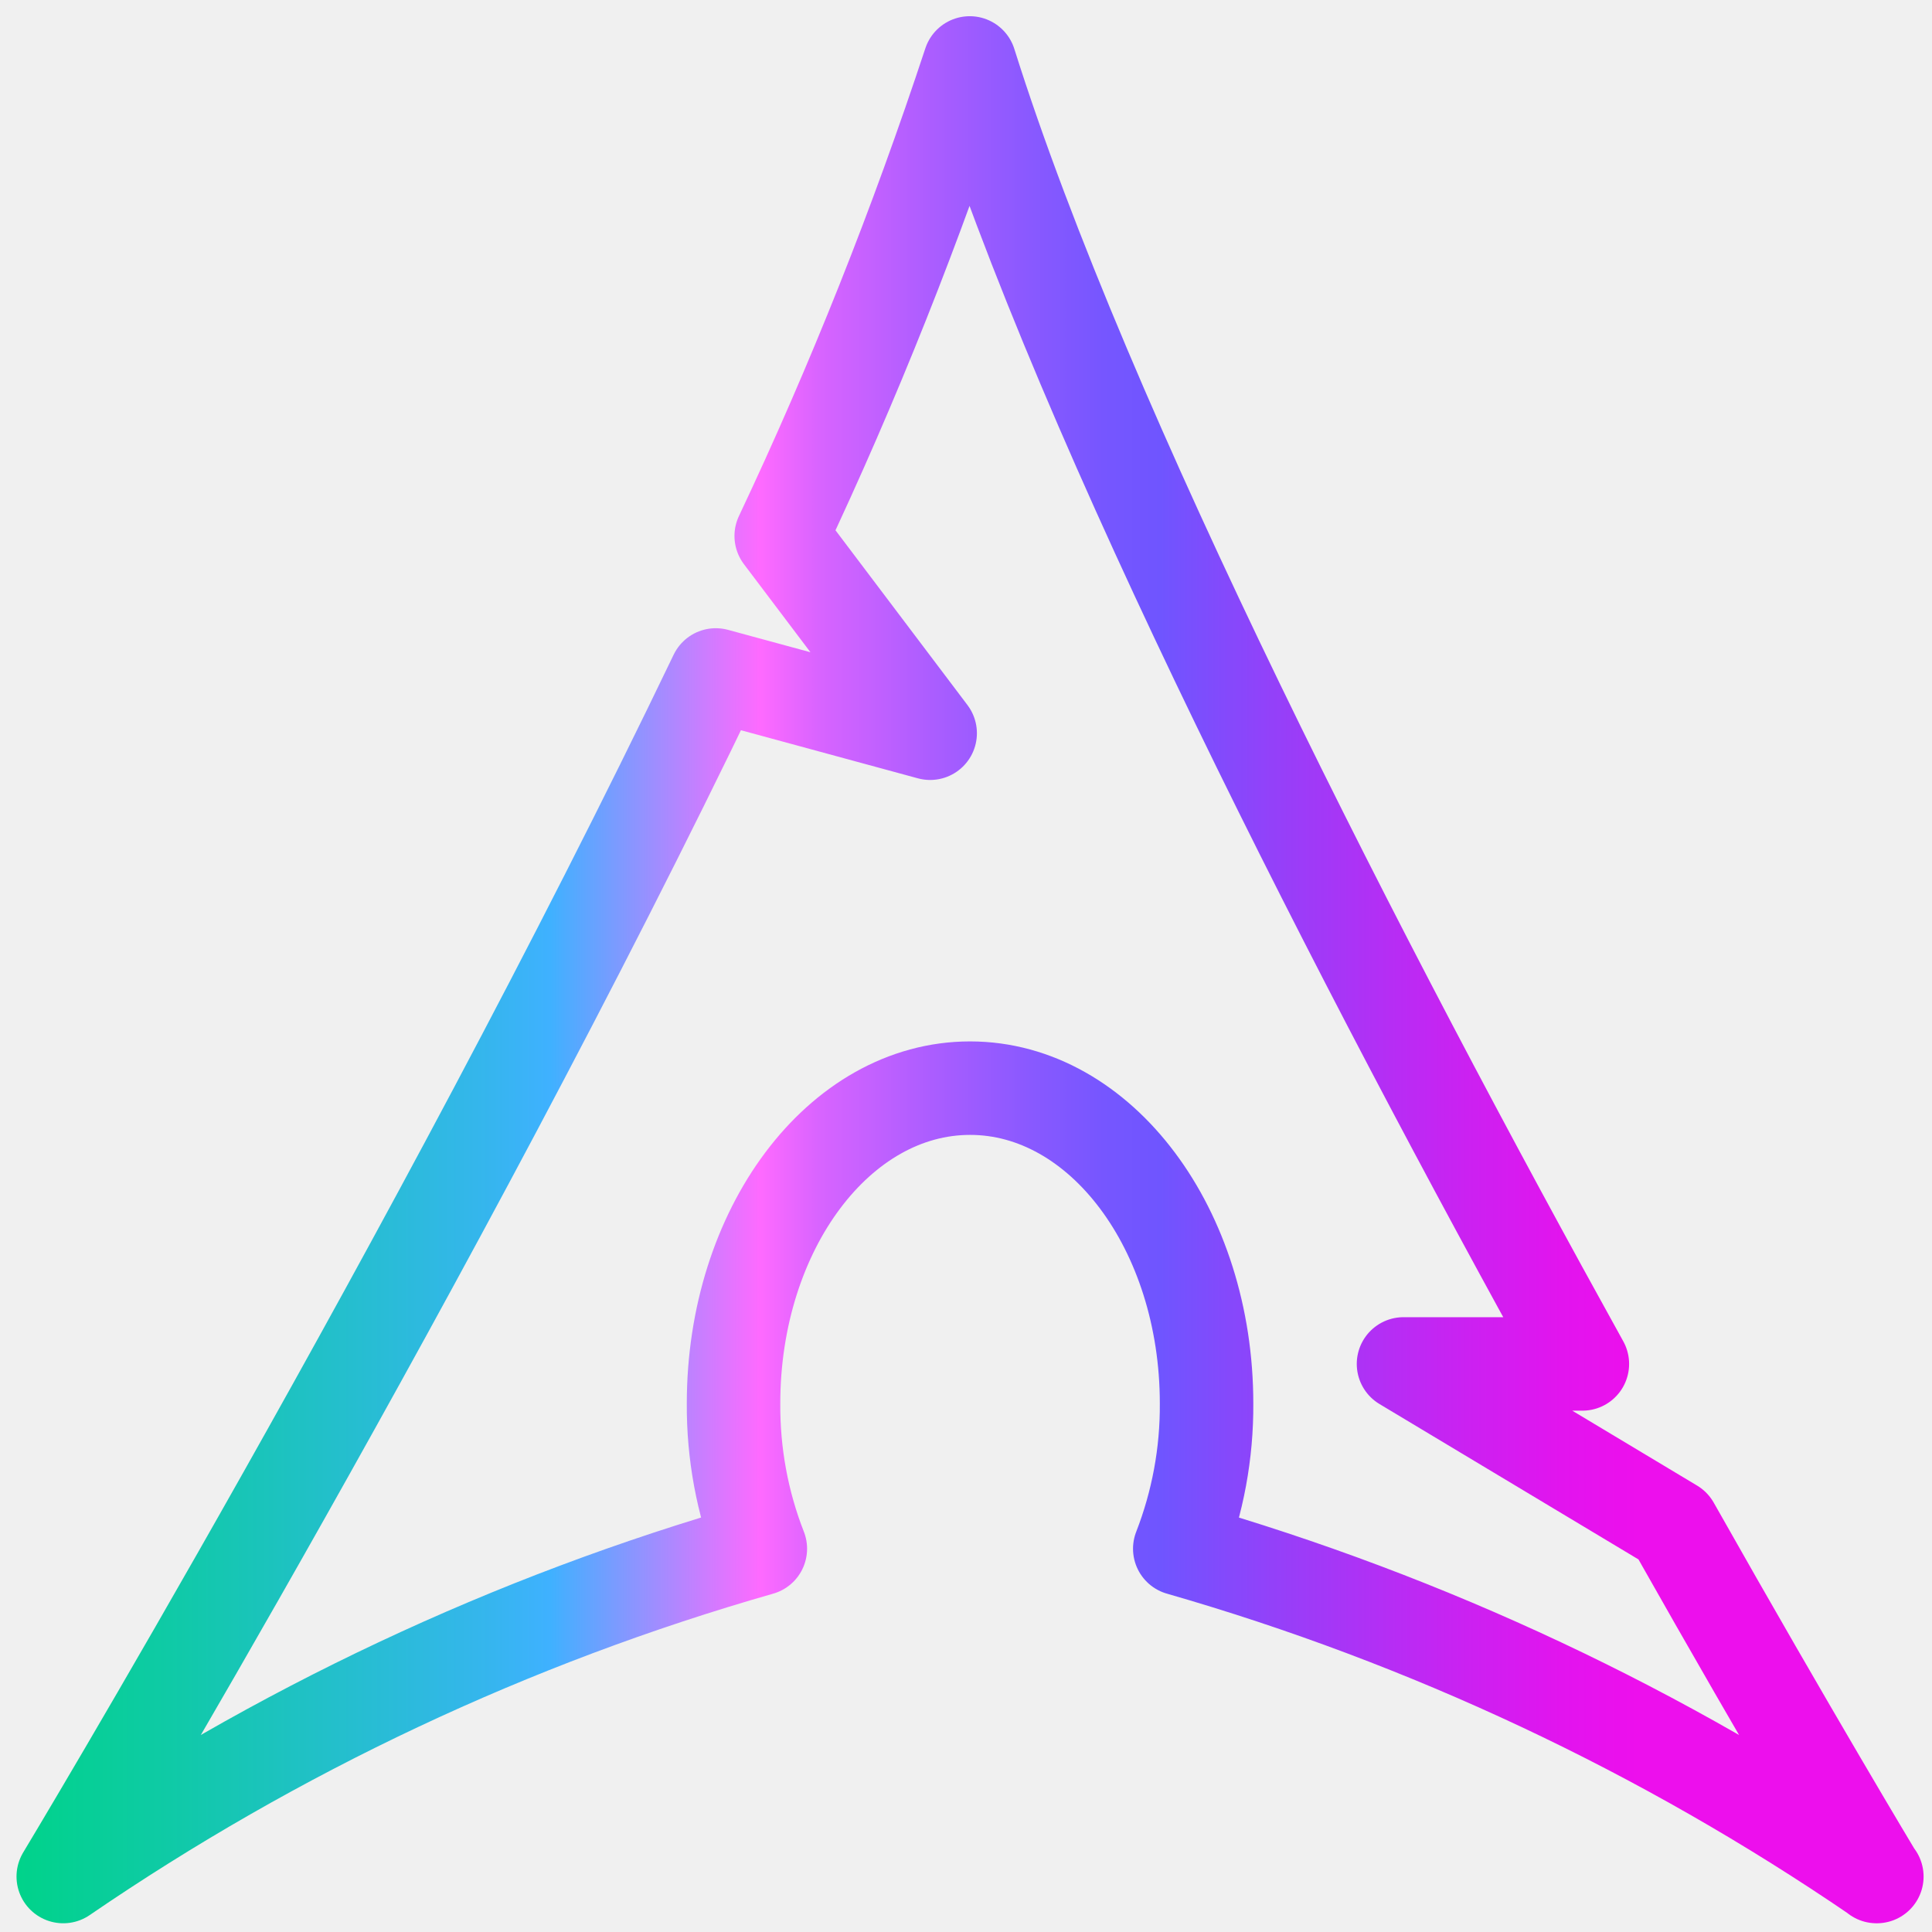
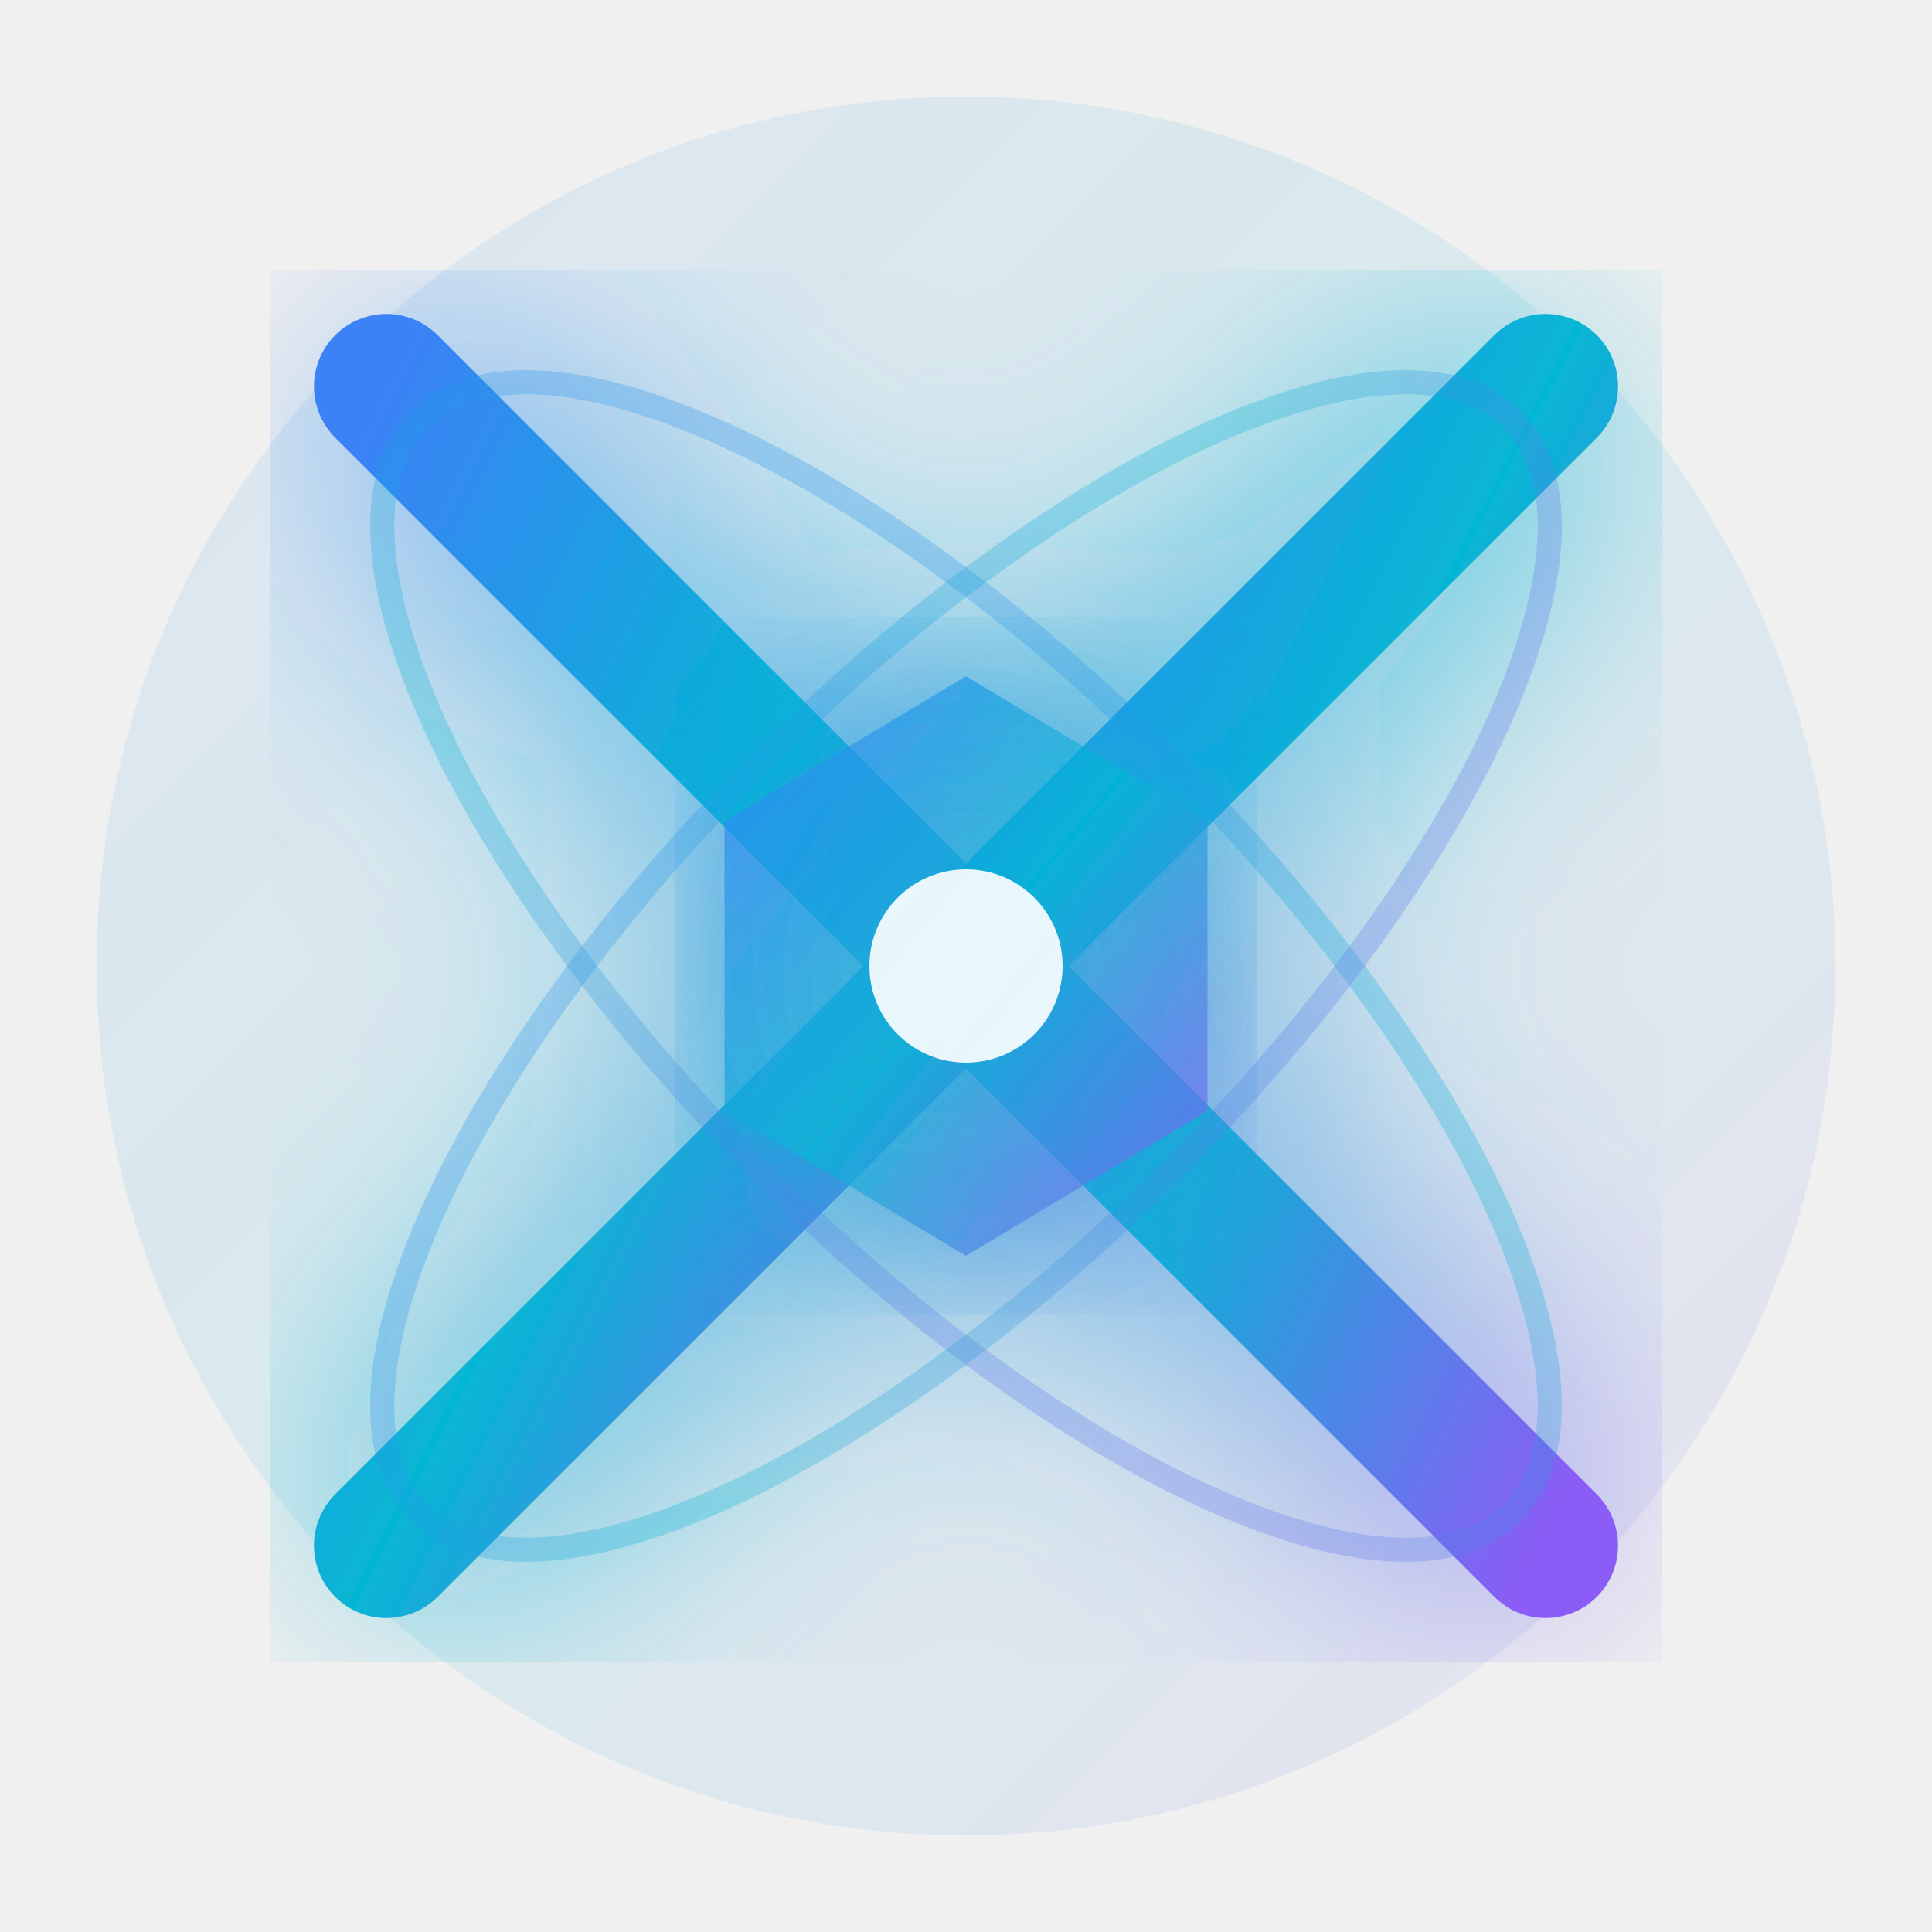
- <svg xmlns="http://www.w3.org/2000/svg" id="Layer_1" version="1.1" viewBox="0 0 62 62">
+ <svg xmlns="http://www.w3.org/2000/svg" width="40" height="40" viewBox="0 0 40 40" fill="none">
  <defs>
-     <style>
-       .st0 {
-         isolation: isolate;
-       }
- 
-       .st1 {
-         fill: none;
-         stroke: url(#linear-gradient);
-         stroke-linecap: round;
-         stroke-linejoin: round;
-         stroke-width: 3px;
-       }
-     </style>
-     <linearGradient id="linear-gradient" x1=".53" y1="31.13" x2="61.72" y2="31.13" gradientUnits="userSpaceOnUse">
-       <stop offset="0" stop-color="#00d38a" />
-       <stop offset=".08" stop-color="#0fcaa6" />
-       <stop offset=".25" stop-color="#36b5ef" />
-       <stop offset=".28" stop-color="#3fb1ff" />
-       <stop offset=".39" stop-color="#fe6aff" />
-       <stop offset=".42" stop-color="#d964ff" />
-       <stop offset=".48" stop-color="#ab5dff" />
-       <stop offset=".53" stop-color="#8a59ff" />
-       <stop offset=".57" stop-color="#7656ff" />
-       <stop offset=".6" stop-color="#6f55ff" />
-       <stop offset=".67" stop-color="#9a3df8" />
-       <stop offset=".75" stop-color="#c624f2" />
-       <stop offset=".81" stop-color="#e214ee" />
-       <stop offset=".85" stop-color="#ed0fed" />
+     <linearGradient id="xanaduGradient" x1="0%" y1="0%" x2="100%" y2="100%">
+       <stop offset="0%" style="stop-color:#3B82F6;stop-opacity:1" />
+       <stop offset="50%" style="stop-color:#06B6D4;stop-opacity:1" />
+       <stop offset="100%" style="stop-color:#8B5CF6;stop-opacity:1" />
    </linearGradient>
+     <filter id="glow">
+       <feGaussianBlur stdDeviation="3" result="coloredBlur" />
+       <feMerge>
+         <feMergeNode in="coloredBlur" />
+         <feMergeNode in="SourceGraphic" />
+       </feMerge>
+     </filter>
+     <filter id="innerGlow">
+       <feGaussianBlur stdDeviation="2" result="coloredBlur" />
+       <feMerge>
+         <feMergeNode in="coloredBlur" />
+         <feMergeNode in="SourceGraphic" />
+       </feMerge>
+     </filter>
  </defs>
-   <g id="items" class="st0">
-     <g id="blend">
-       <g id="g-root-ic_linu_18fp2amr8t1q9-stroke">
-         <g id="ic_linu_18fp2amr8t1q9-stroke">
-           <path class="st1" d="M60.22,60.22s-2.71-4.5-6.53-11.26l-8.65-5.19h5.74c-7.01-12.65-15.94-29.93-19.66-41.75-1.71,5.18-3.72,10.25-6.05,15.18l4.78,6.33-6.88-1.87C13.95,40.44,2.03,60.22,2.03,60.22c6.84-4.68,14.39-8.24,22.37-10.52-.58-1.48-.87-3.06-.86-4.66,0-5.59,3.39-10.12,7.59-10.12s7.59,4.53,7.59,10.12c.01,1.59-.28,3.17-.86,4.66,7.97,2.29,15.52,5.84,22.37,10.52Z" />
-         </g>
-       </g>
-     </g>
+   <circle cx="20" cy="20" r="18" fill="url(#xanaduGradient)" opacity="0.1" />
+   <g filter="url(#glow)">
+     <path d="M 8 8 L 20 20 L 8 32" stroke="url(#xanaduGradient)" stroke-width="3" stroke-linecap="round" stroke-linejoin="round" fill="none" />
+     <path d="M 32 8 L 20 20 L 32 32" stroke="url(#xanaduGradient)" stroke-width="3" stroke-linecap="round" stroke-linejoin="round" fill="none" />
+     <polygon points="20,14 25,17 25,23 20,26 15,23 15,17" fill="url(#xanaduGradient)" opacity="0.8" filter="url(#innerGlow)" />
+     <circle cx="20" cy="20" r="2" fill="#FFFFFF" opacity="0.9" />
  </g>
+   <ellipse cx="20" cy="20" rx="16" ry="6" stroke="url(#xanaduGradient)" stroke-width="0.5" fill="none" opacity="0.3" transform="rotate(45 20 20)" />
+   <ellipse cx="20" cy="20" rx="16" ry="6" stroke="url(#xanaduGradient)" stroke-width="0.5" fill="none" opacity="0.3" transform="rotate(-45 20 20)" />
</svg>
